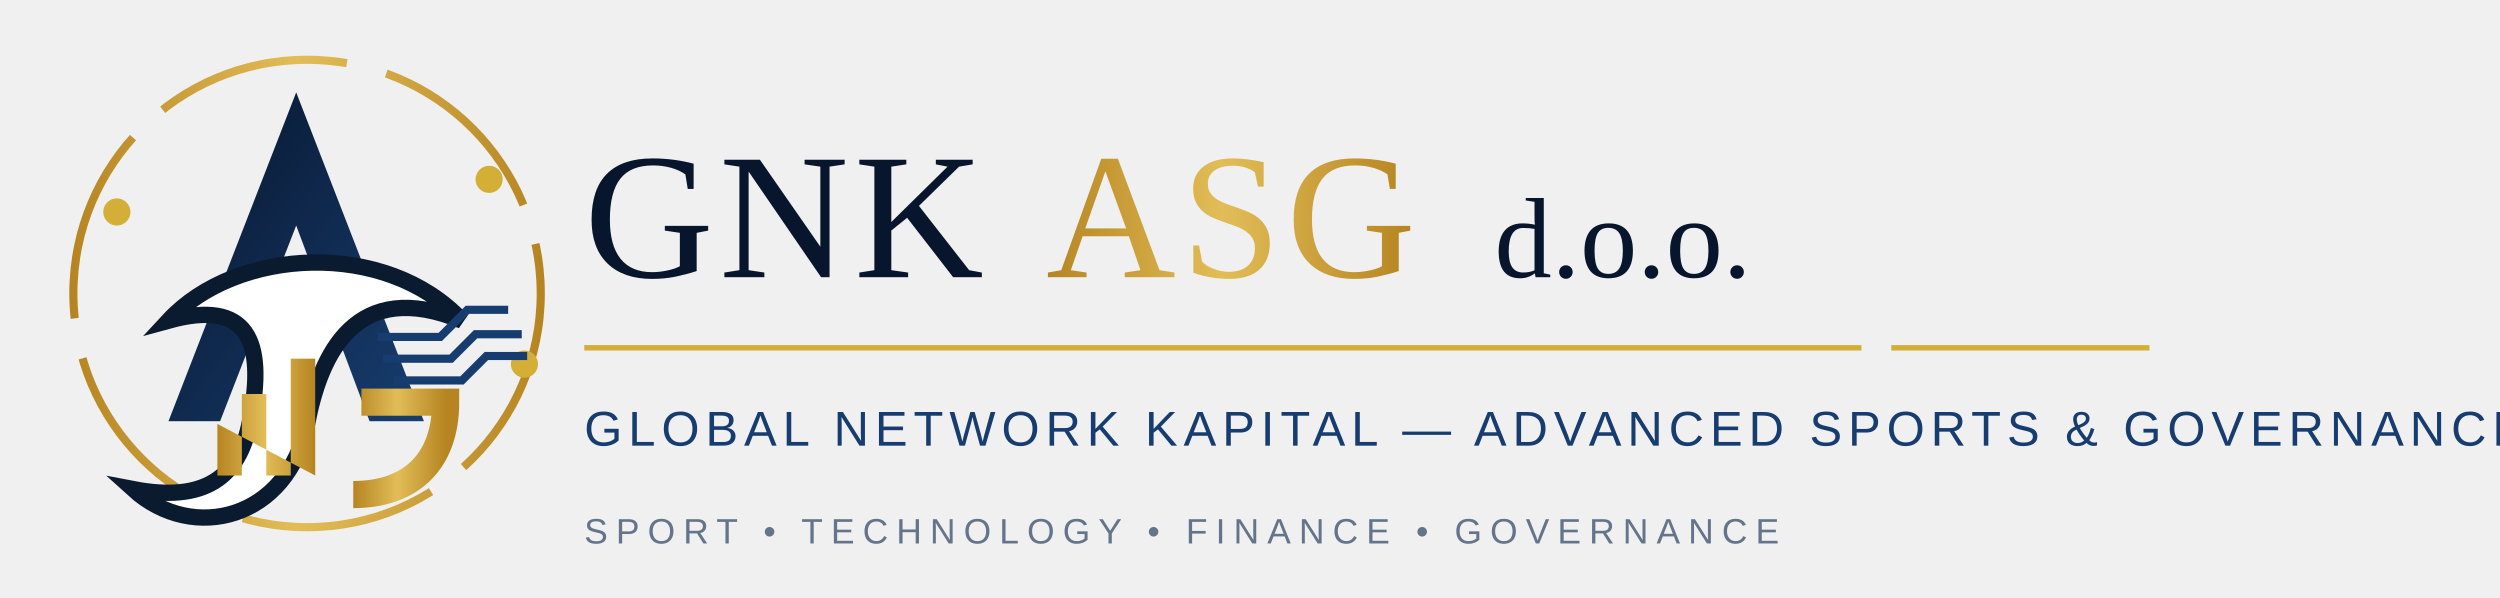
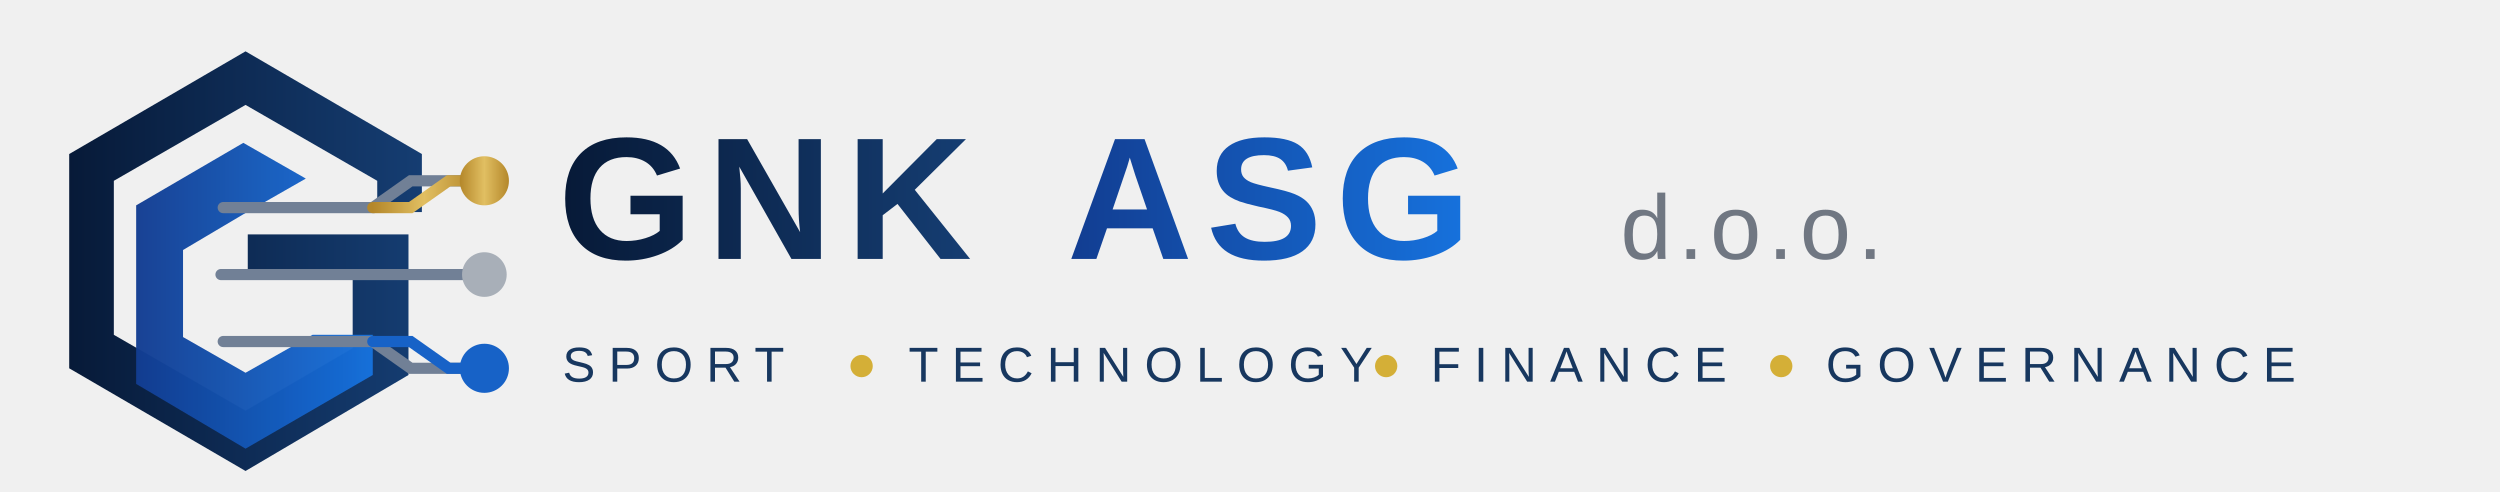
- <svg xmlns="http://www.w3.org/2000/svg" viewBox="0 0 920 220" role="img" aria-labelledby="t d">
+ <svg xmlns="http://www.w3.org/2000/svg" viewBox="0 0 1120 220" role="img" aria-labelledby="title description">
  <defs>
-     <linearGradient id="gold" x1="0" x2="1">
-       <stop stop-color="#b68522" />
-       <stop offset=".48" stop-color="#e2bd57" />
-       <stop offset="1" stop-color="#b68522" />
+     <linearGradient id="navy" x1="0" x2="1">
+       <stop stop-color="#071a38" />
+       <stop offset="1" stop-color="#153d72" />
    </linearGradient>
-     <linearGradient id="navy" x1="0" y1="0" x2="1" y2="1">
-       <stop stop-color="#07162d" />
-       <stop offset="1" stop-color="#183d70" />
+     <linearGradient id="blue" x1="0" x2="1">
+       <stop stop-color="#123d91" />
+       <stop offset="1" stop-color="#1671dc" />
+     </linearGradient>
+     <linearGradient id="nodeGold" x1="0" x2="1">
+       <stop stop-color="#b4872a" />
+       <stop offset=".5" stop-color="#e1bf62" />
+       <stop offset="1" stop-color="#b4872a" />
    </linearGradient>
  </defs>
-   <g transform="translate(15 10)">
-     <circle cx="98" cy="98" r="86" fill="none" stroke="url(#gold)" stroke-width="3" stroke-dasharray="72 15" />
-     <circle cx="28" cy="68" r="5" fill="#d4af37" />
-     <circle cx="165" cy="56" r="5" fill="#d4af37" />
-     <circle cx="178" cy="124" r="5" fill="#d4af37" />
-     <path d="M47 145L94 24l47 121h-20L94 73l-28 72z" fill="url(#navy)" />
-     <path d="M47 108c25-27 80-30 108 0-39-16-52 12-57 38-7 35-42 44-64 24 26 5 39-4 43-25 6-30-1-45-30-37z" fill="#fff" stroke="#0a1a2f" stroke-width="6" />
-     <path d="M65 146v19h9v-30h9v30h9v-43h9v43" fill="url(#gold)" />
-     <path d="M118 138h31c0 22-13 34-34 34" fill="none" stroke="url(#gold)" stroke-width="10" />
-     <path d="M124 114h23l10-10h15M126 122h25l9-9h17M130 130h25l9-9h15" fill="none" stroke="#173d70" stroke-width="3" />
+   <g transform="translate(18 17)">
+     <path d="M92 6 171 52v26h-20V64L92 30 33 64v69l59 34 48-28v-31H93V88h72v63l-73 43-79-46V52z" fill="url(#navy)" />
+     <path d="M43 75 91 47l28 16-28 16-27 16v39l28 16 30-17h27v18l-57 33-49-29z" fill="url(#blue)" opacity=".97" />
+     <path d="M82 76h67l17-12h29M81 106h60l20 0h34M82 136h67l17 12h29" fill="none" stroke="#718096" stroke-width="5" stroke-linecap="round" />
+     <path d="M149 76h17l17-12h12" fill="none" stroke="url(#nodeGold)" stroke-width="5" stroke-linecap="round" />
+     <path d="M149 136h17l17 12h12" fill="none" stroke="#1762c7" stroke-width="5" stroke-linecap="round" />
+     <circle cx="199" cy="64" r="11" fill="url(#nodeGold)" />
+     <circle cx="199" cy="106" r="10" fill="#a8afb8" />
+     <circle cx="199" cy="148" r="11" fill="#1762c7" />
  </g>
-   <g transform="translate(215 42)">
-     <text x="0" y="60" fill="#07162d" font-family="Georgia, Times New Roman, serif" font-size="66" letter-spacing="2">GNK</text>
-     <text x="170" y="60" fill="url(#gold)" font-family="Georgia, Times New Roman, serif" font-size="66" letter-spacing="2">ASG</text>
-     <text x="335" y="60" fill="#07162d" font-family="Georgia, Times New Roman, serif" font-size="42">d.o.o.</text>
-     <path d="M0 86h470" stroke="#d4af37" stroke-width="2" />
-     <path d="M481 86h95" stroke="#d4af37" stroke-width="2" />
-     <text x="0" y="122" fill="#173d70" font-family="Arial, Helvetica, sans-serif" font-size="18" letter-spacing="2.2">GLOBAL NETWORK KAPITAL — ADVANCED SPORTS &amp; GOVERNANCE</text>
-     <text x="0" y="158" fill="#64748b" font-family="Arial, Helvetica, sans-serif" font-size="13" letter-spacing="3">SPORT • TECHNOLOGY • FINANCE • GOVERNANCE</text>
+   <g transform="translate(250 53)">
+     <text x="0" y="63" fill="url(#navy)" font-family="Arial, Helvetica, sans-serif" font-weight="750" font-size="78" letter-spacing="6">GNK</text>
+     <text x="228" y="63" fill="url(#blue)" font-family="Arial, Helvetica, sans-serif" font-weight="750" font-size="78" letter-spacing="6">ASG</text>
+     <text x="476" y="63" fill="#707782" font-family="Arial, Helvetica, sans-serif" font-weight="400" font-size="41" letter-spacing="3">d.o.o.</text>
+     <text x="2" y="118" fill="#17375f" font-family="Arial, Helvetica, sans-serif" font-weight="400" font-size="22" letter-spacing="6">SPORT</text>
+     <circle cx="136" cy="111" r="5" fill="#d4af37" />
+     <text x="157" y="118" fill="#17375f" font-family="Arial, Helvetica, sans-serif" font-weight="400" font-size="22" letter-spacing="6">TECHNOLOGY</text>
+     <circle cx="371" cy="111" r="5" fill="#d4af37" />
+     <text x="391" y="118" fill="#17375f" font-family="Arial, Helvetica, sans-serif" font-weight="400" font-size="22" letter-spacing="6">FINANCE</text>
+     <circle cx="548" cy="111" r="5" fill="#d4af37" />
+     <text x="568" y="118" fill="#17375f" font-family="Arial, Helvetica, sans-serif" font-weight="400" font-size="22" letter-spacing="6">GOVERNANCE</text>
  </g>
</svg>
